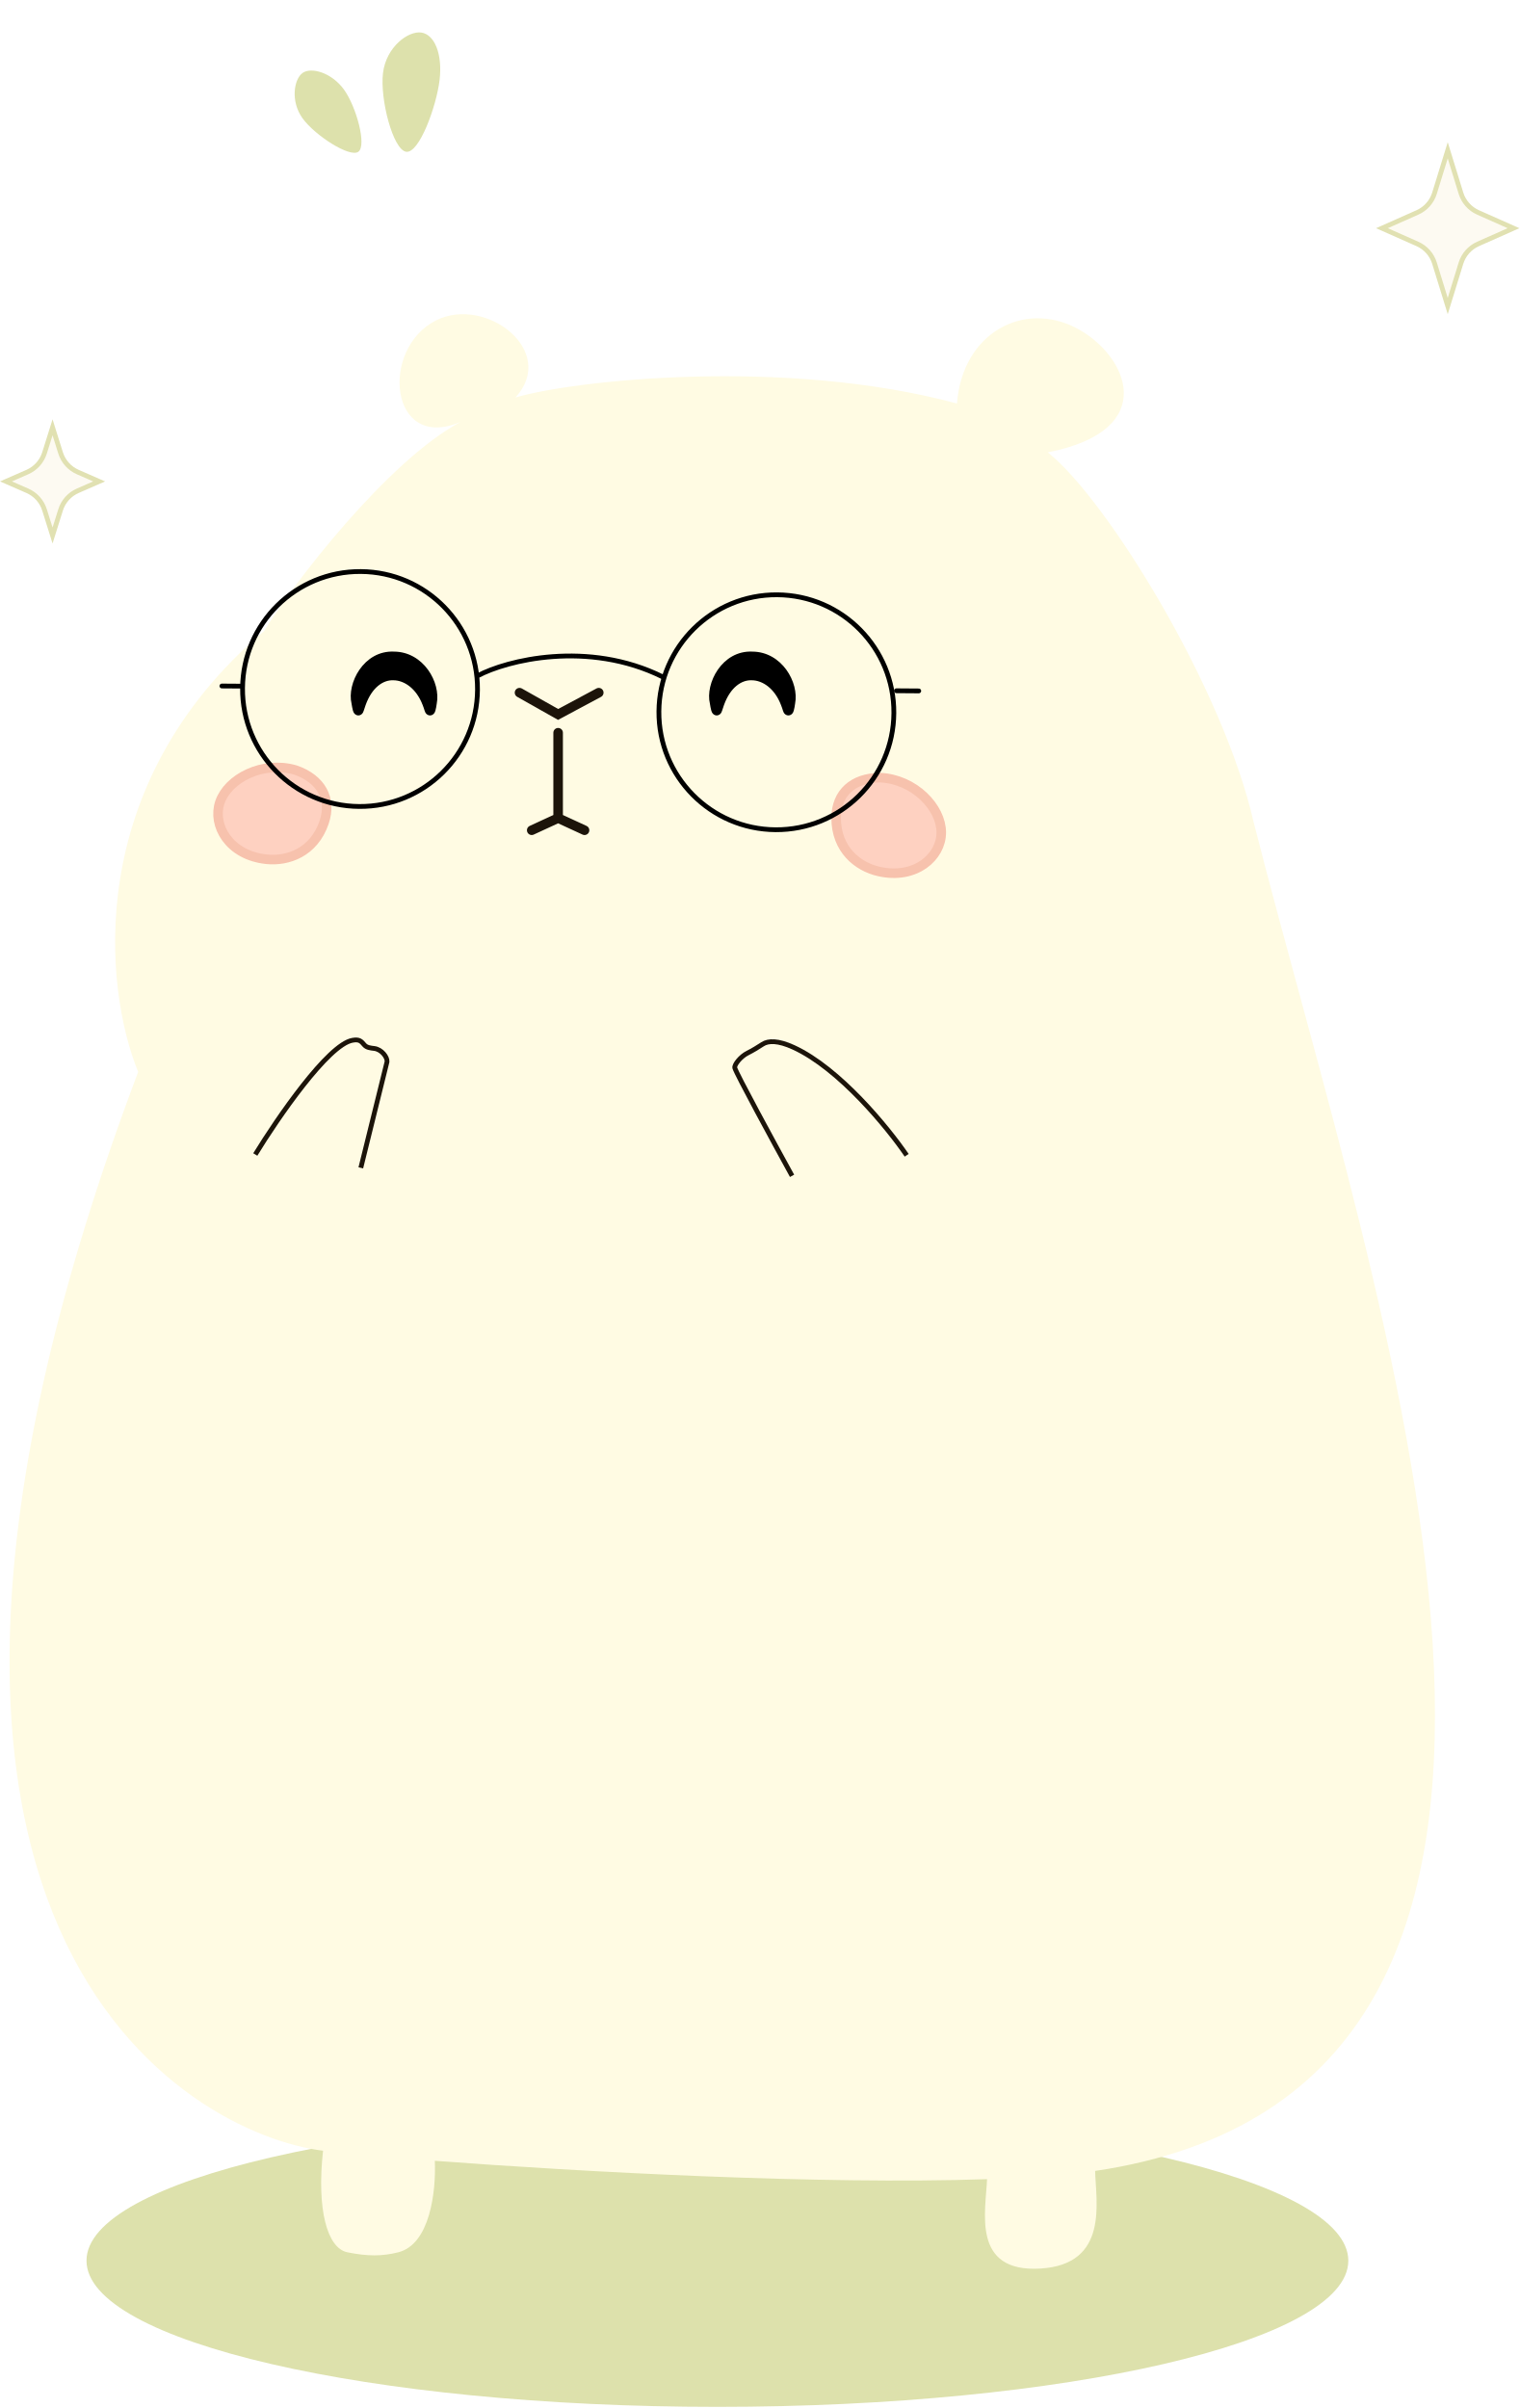
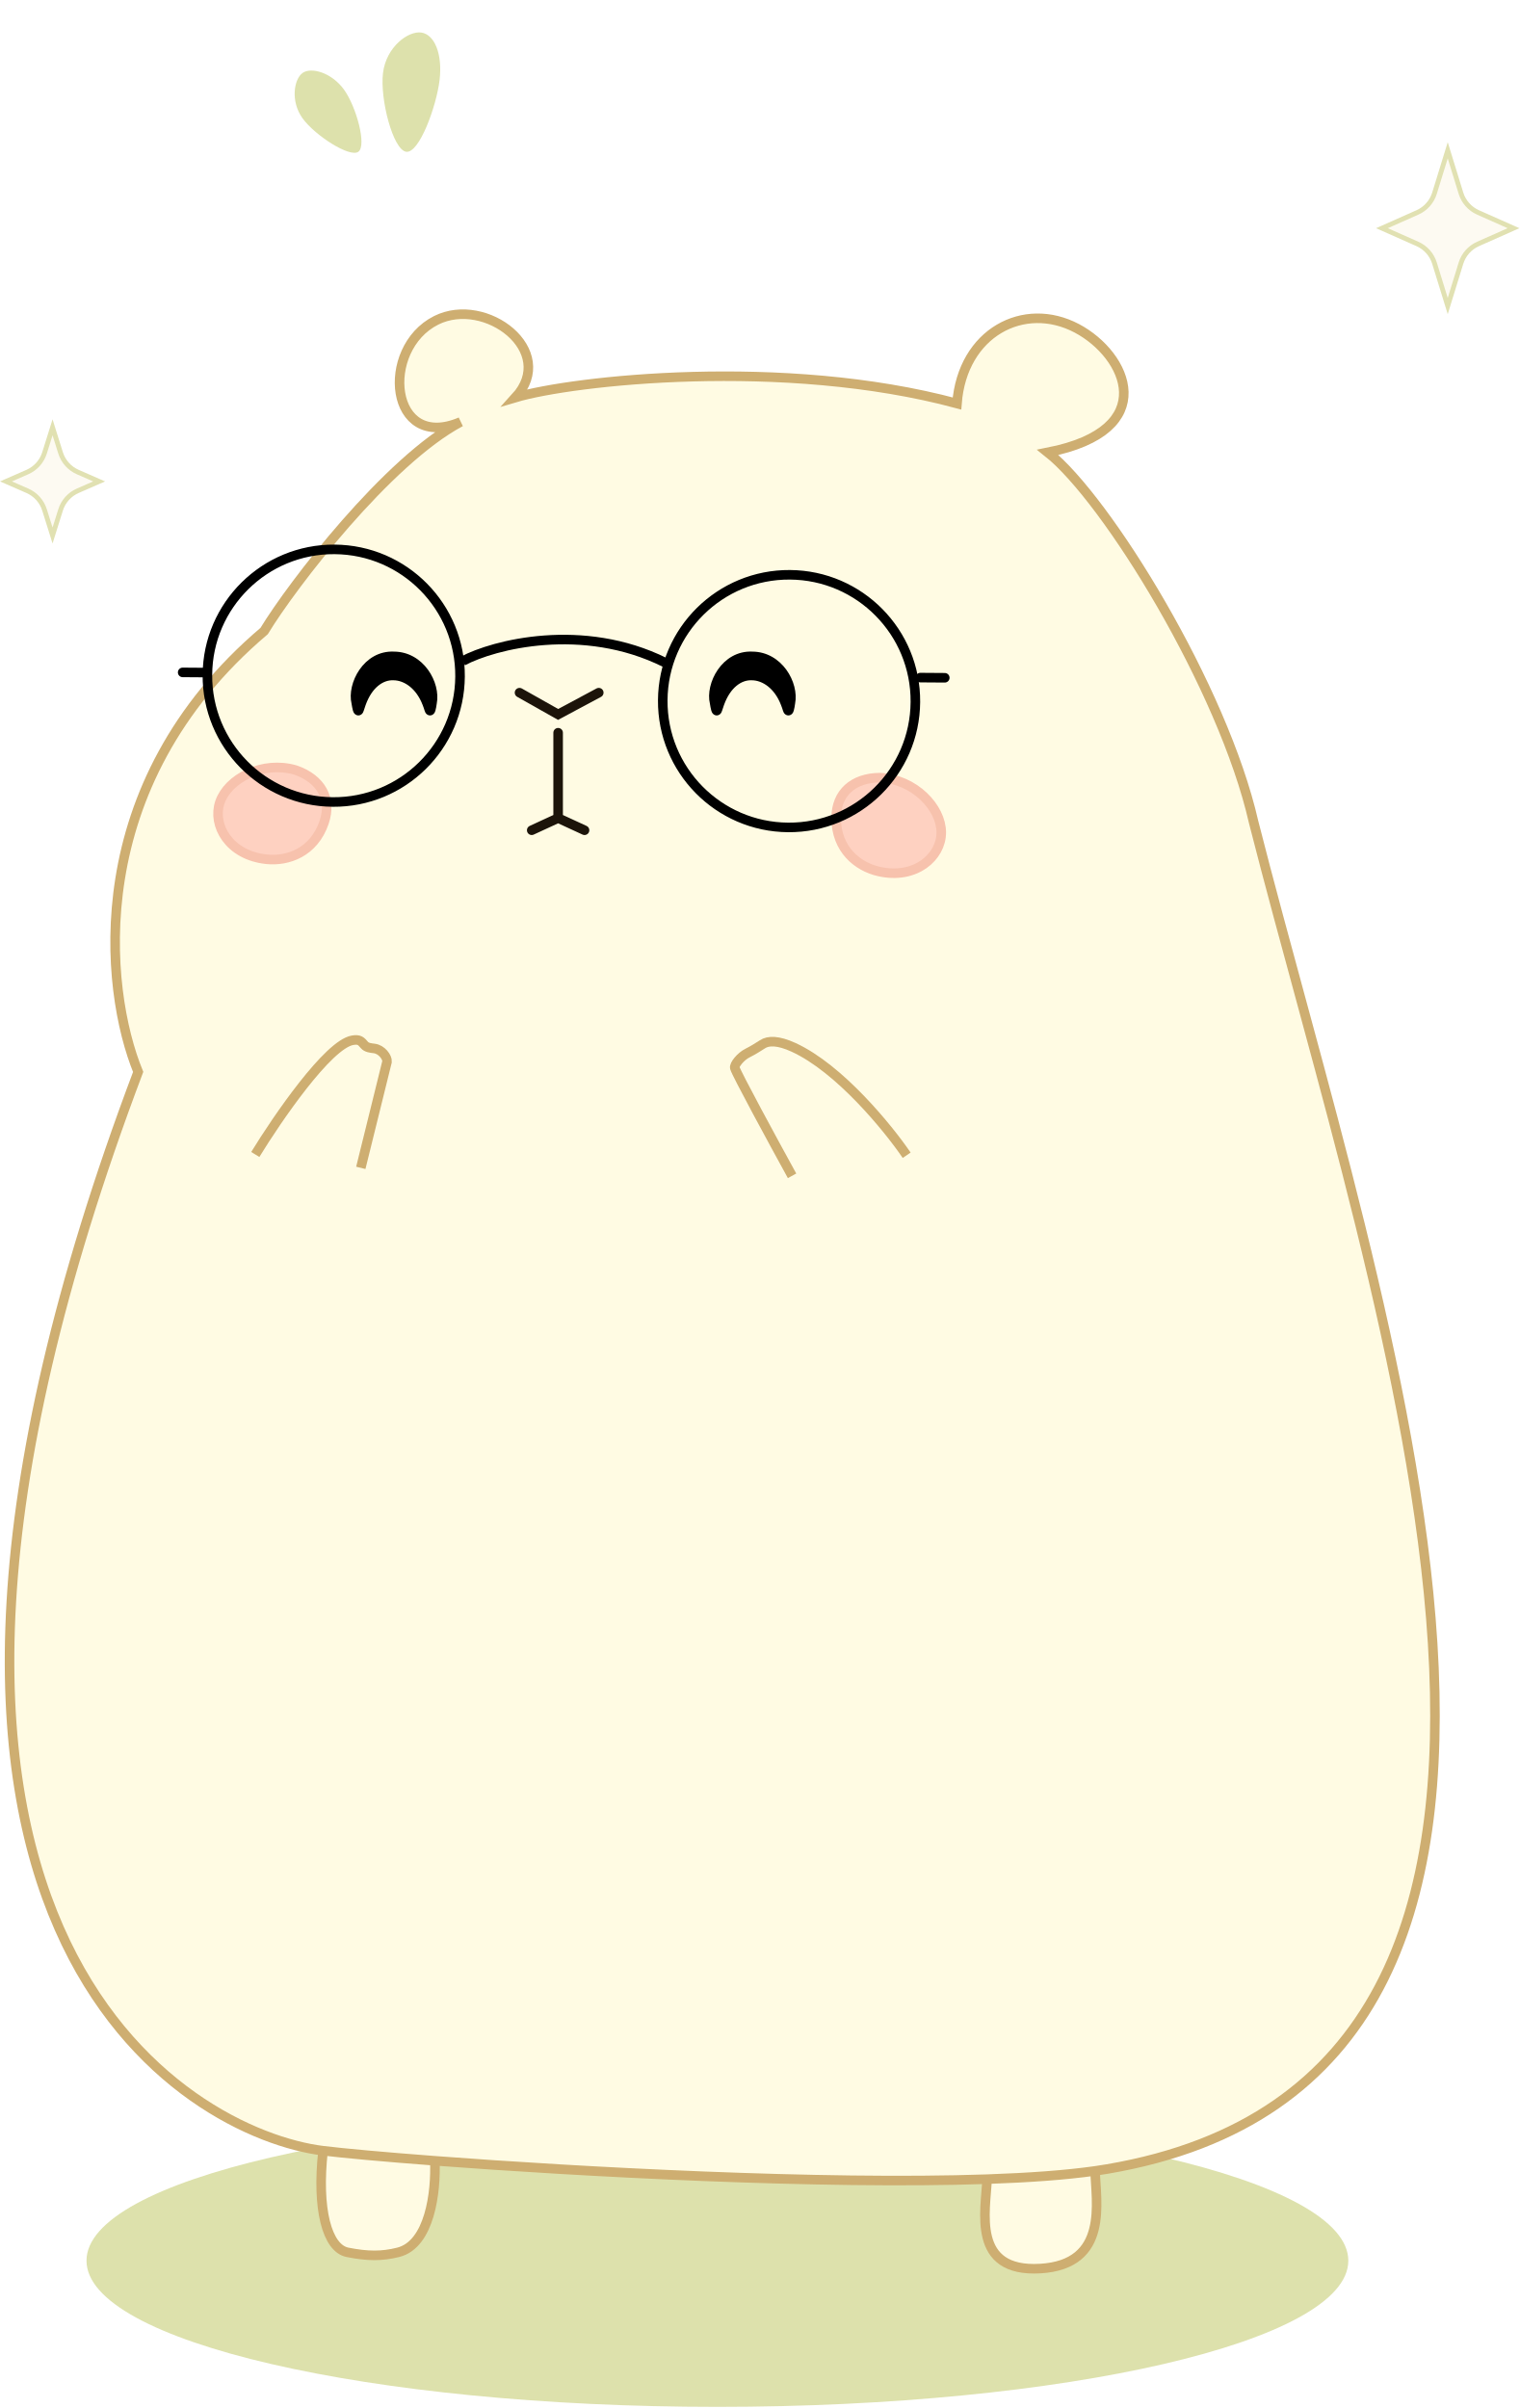
<svg xmlns="http://www.w3.org/2000/svg" width="159" height="252" viewBox="0 0 159 252" fill="none">
  <ellipse cx="75.074" cy="236.583" rx="66.022" ry="15.298" fill="#DDE1AC" />
  <path d="M14.459 112.177C10.915 103.531 8.59 82.198 27.641 66.039C30.617 61.149 40.547 48.234 48.201 44.152C40.759 47.341 39.696 36.498 45.649 33.52C50.822 30.934 58.406 36.71 53.941 41.6C59.895 39.828 82.007 37.348 100.143 42.226C100.717 34.797 107.158 31.437 112.687 34.36C117.939 37.135 121.553 45.002 109.647 47.341C115.812 52.231 127.995 71.993 131.185 86.025C144.154 137.053 173.283 217.209 115.876 226.989C115.468 227.059 115.043 227.125 114.601 227.188C114.672 230.382 116.089 236.982 108.86 237.408C101.631 237.833 103.163 231.383 103.292 228.052C85.982 228.651 60.758 227.283 45.501 226.129C45.643 229.392 44.978 234.881 41.674 235.707C39.973 236.132 38.484 236.132 36.358 235.707C34.232 235.281 33.126 231.199 33.807 225.076C19.986 223.375 -19.56 202.326 14.459 112.177Z" fill="#FFFBE3" />
+   <path d="M45.501 226.129C60.758 227.283 85.982 228.651 103.292 228.052C107.662 227.901 111.528 227.625 114.601 227.188C115.043 227.125 115.468 227.059 115.876 226.989C173.283 217.209 144.154 137.053 131.185 86.025C127.995 71.993 115.812 52.231 109.647 47.341C121.553 45.002 117.939 37.135 112.687 34.36C107.158 31.437 100.717 34.797 100.143 42.226C82.007 37.348 59.895 39.828 53.941 41.6C58.406 36.71 50.822 30.934 45.649 33.52C39.696 36.498 40.759 47.341 48.201 44.152C40.547 48.234 30.617 61.149 27.641 66.039C8.59 82.198 10.915 103.531 14.459 112.177C-19.56 202.326 19.986 223.375 33.807 225.076M33.807 225.076C35.906 225.334 40.073 225.718 45.501 226.129M33.807 225.076C33.126 231.199 34.232 235.281 36.358 235.707C38.484 236.132 39.973 236.132 41.674 235.707C44.978 234.881 45.643 229.392 45.501 226.129M103.292 228.052C103.163 231.383 101.631 237.833 108.86 237.408C116.089 236.982 114.672 230.382 114.601 227.188" stroke="#CEAE71" />
  <path d="M92.114 81.381C93.88 81.463 95.483 82.233 96.644 83.329C97.815 84.433 98.5 85.828 98.5 87.125C98.5 89.672 95.795 92.083 91.941 91.194C89.768 90.693 87.5 88.919 87.5 85.606C87.5 84.261 87.966 83.221 88.745 82.513C89.529 81.801 90.677 81.382 92.114 81.381Z" fill="#FED1C1" stroke="#F7C2AD" />
  <path d="M30.916 80.584C29.218 80.09 27.453 80.299 25.998 80.96C24.534 81.624 23.434 82.722 23.013 83.95C22.188 86.359 23.967 89.517 27.9 89.924C30.119 90.154 32.839 89.21 33.912 86.076C34.348 84.804 34.244 83.668 33.736 82.746C33.226 81.819 32.275 81.051 30.916 80.584Z" fill="#FED1C1" stroke="#F7C2AD" />
  <path d="M54.366 72.488L58.406 74.767L62.658 72.488M58.406 76.681V85.611M58.406 85.611L55.642 86.886M58.406 85.611L61.17 86.886" stroke="#1C140A" stroke-linecap="round" />
-   <path d="M37.757 122.218L40.502 111.108C40.545 110.639 39.943 109.819 39.161 109.723C38.785 109.677 38.375 109.641 38.128 109.354C37.793 108.965 37.617 108.737 36.889 108.865C34.327 109.316 29.038 117.021 26.715 120.817" stroke="#1C140A" stroke-width="0.5" />
-   <path d="M82.886 123.051C80.953 119.533 77.048 112.349 76.894 111.755C76.812 111.442 77.486 110.571 78.243 110.196C78.738 109.95 79.336 109.587 79.797 109.283C80.398 108.886 81.424 108.867 83.037 109.605C87.853 111.811 92.938 118.054 94.879 120.9" stroke="#1C140A" stroke-width="0.5" />
-   <circle cx="37.675" cy="72.105" r="12.294" transform="rotate(0.40478 37.6751 72.1053)" stroke="black" stroke-width="0.5" />
-   <path d="M50.018 70.706C52.978 69.122 61.501 66.937 69.366 70.843" stroke="black" stroke-width="0.5" />
-   <path d="M25.346 71.806L23.22 71.791" stroke="black" stroke-width="0.5" stroke-linecap="round" />
-   <path d="M93.807 72.289L96.145 72.306" stroke="black" stroke-width="0.5" stroke-linecap="round" />
-   <circle cx="81.245" cy="74.539" r="12.294" transform="rotate(0.40478 81.2454 74.5389)" stroke="black" stroke-width="0.5" />
+   <path d="M37.757 122.218L40.502 111.108C40.545 110.639 39.943 109.819 39.161 109.723C38.785 109.677 38.375 109.641 38.128 109.354C37.793 108.965 37.617 108.737 36.889 108.865C34.327 109.316 29.038 117.021 26.715 120.817" stroke="#CEAE71" />
+   <path d="M82.886 123.05C80.953 119.531 77.048 112.347 76.894 111.753C76.812 111.44 77.486 110.569 78.243 110.194C78.738 109.948 79.336 109.585 79.797 109.281C80.398 108.884 81.424 108.865 83.037 109.603C87.853 111.809 92.938 118.052 94.879 120.898" stroke="#CEAE71" />
+   <circle cx="34.923" cy="70.712" r="13.219" transform="rotate(0.40478 34.9231 70.7117)" stroke="black" />
+   <path d="M48.422 69.18C51.659 67.449 60.98 65.058 69.581 69.33" stroke="black" />
+   <path d="M21.44 70.384L19.115 70.367" stroke="black" stroke-linecap="round" />
+   <path d="M96.31 70.912L98.867 70.93" stroke="black" stroke-linecap="round" />
+   <circle cx="82.573" cy="73.372" r="13.219" transform="rotate(0.40478 82.5725 73.3718)" stroke="black" />
  <path d="M36.938 74.381C36.974 74.511 37.04 74.635 37.142 74.727C37.243 74.819 37.37 74.87 37.5 74.87C37.63 74.87 37.757 74.819 37.858 74.727C37.96 74.635 38.026 74.511 38.062 74.381C38.062 74.381 38.062 74.381 38.062 74.381C38.125 74.163 38.193 73.969 38.266 73.772C38.923 71.947 40.095 71.139 41.175 71.192C42.284 71.199 43.556 72.024 44.23 73.782C44.306 73.978 44.375 74.167 44.438 74.381C44.474 74.511 44.54 74.635 44.642 74.727C44.743 74.819 44.87 74.87 45 74.87C45.13 74.87 45.257 74.819 45.358 74.727C45.46 74.635 45.526 74.511 45.562 74.381C45.625 74.13 45.673 73.895 45.704 73.635C46.135 71.418 44.318 68.212 41.234 68.192C38.05 68.046 36.279 71.531 36.79 73.645C36.825 73.897 36.875 74.132 36.938 74.381Z" fill="black" />
  <path d="M74.438 74.381C74.474 74.511 74.54 74.635 74.641 74.727C74.743 74.819 74.87 74.87 75 74.87C75.13 74.87 75.257 74.819 75.359 74.727C75.46 74.635 75.526 74.511 75.562 74.381C75.562 74.381 75.562 74.381 75.562 74.381C75.625 74.163 75.693 73.969 75.766 73.772C76.423 71.947 77.595 71.139 78.675 71.192C79.784 71.199 81.055 72.024 81.73 73.782C81.806 73.978 81.875 74.167 81.938 74.381C81.974 74.511 82.04 74.635 82.141 74.727C82.243 74.819 82.37 74.87 82.5 74.87C82.63 74.87 82.757 74.819 82.859 74.727C82.96 74.635 83.026 74.511 83.062 74.381C83.125 74.13 83.173 73.895 83.204 73.635C83.635 71.418 81.818 68.212 78.734 68.192C75.55 68.046 73.779 71.531 74.29 73.645C74.325 73.897 74.375 74.132 74.438 74.381Z" fill="black" />
  <path d="M6.339 47.395C6.62 48.293 7.276 49.025 8.138 49.402L10.375 50.381L8.138 51.359C7.276 51.736 6.62 52.468 6.339 53.366L5.5 56.043L4.661 53.366C4.38 52.468 3.724 51.736 2.862 51.359L0.624 50.381L2.862 49.402C3.724 49.025 4.38 48.293 4.661 47.395L5.5 44.718L6.339 47.395Z" fill="#FDFAF2" stroke="#E1E1B2" stroke-width="0.5" />
  <path d="M152.885 20.22C153.162 21.117 153.813 21.851 154.672 22.232L158.384 23.881L154.672 25.529C153.813 25.91 153.162 26.645 152.885 27.542L151.5 32.032L150.115 27.542C149.838 26.645 149.187 25.91 148.328 25.529L144.615 23.881L148.328 22.232C149.187 21.851 149.838 21.117 150.115 20.22L151.5 15.729L152.885 20.22Z" fill="#FDFAF2" stroke="#E1E1B2" stroke-width="0.5" />
  <path d="M36 9.381C37.291 11.173 38.396 15.235 37.5 15.881C36.604 16.527 32.953 14.173 31.662 12.381C30.37 10.589 30.766 8.282 31.662 7.636C32.558 6.99 34.709 7.589 36 9.381Z" fill="#DDE1AC" />
  <path d="M46 8.381C45.674 11.112 43.873 16.086 42.5 15.881C41.127 15.675 39.751 10.382 40.078 7.651C40.404 4.92 42.722 3.202 44.096 3.408C45.469 3.613 46.326 5.65 46 8.381Z" fill="#DDE1AC" />
</svg>
